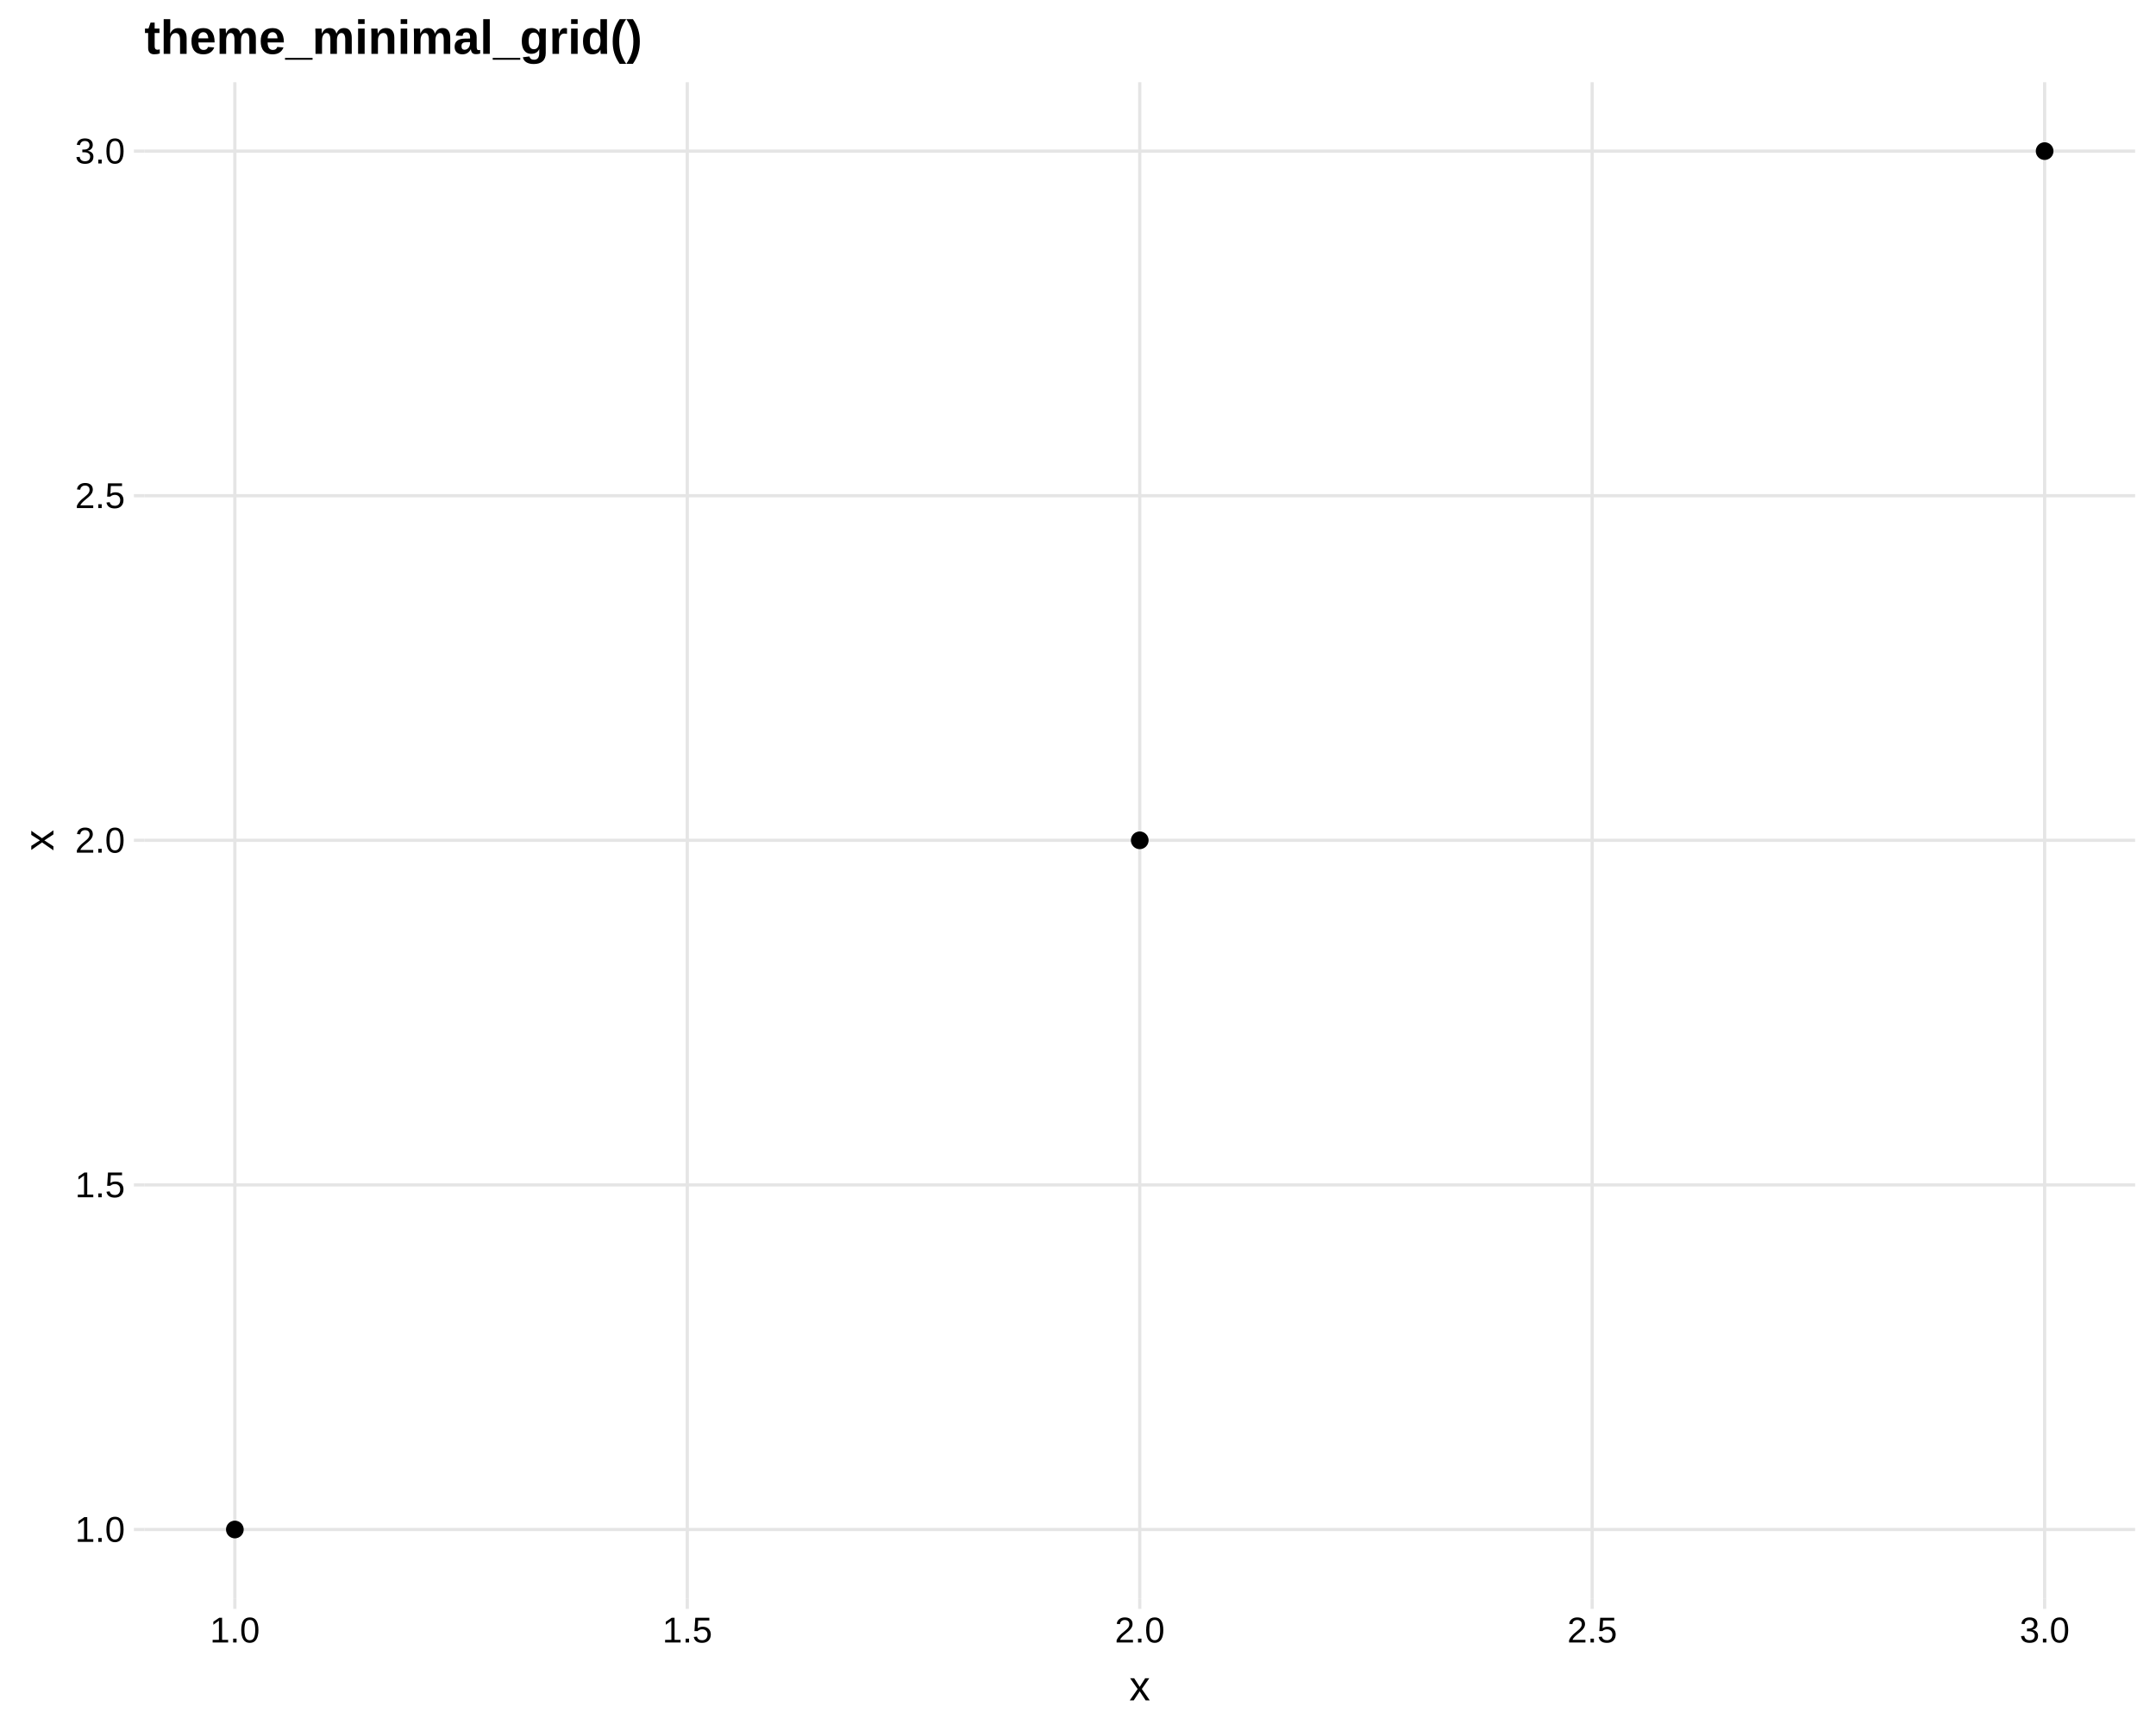
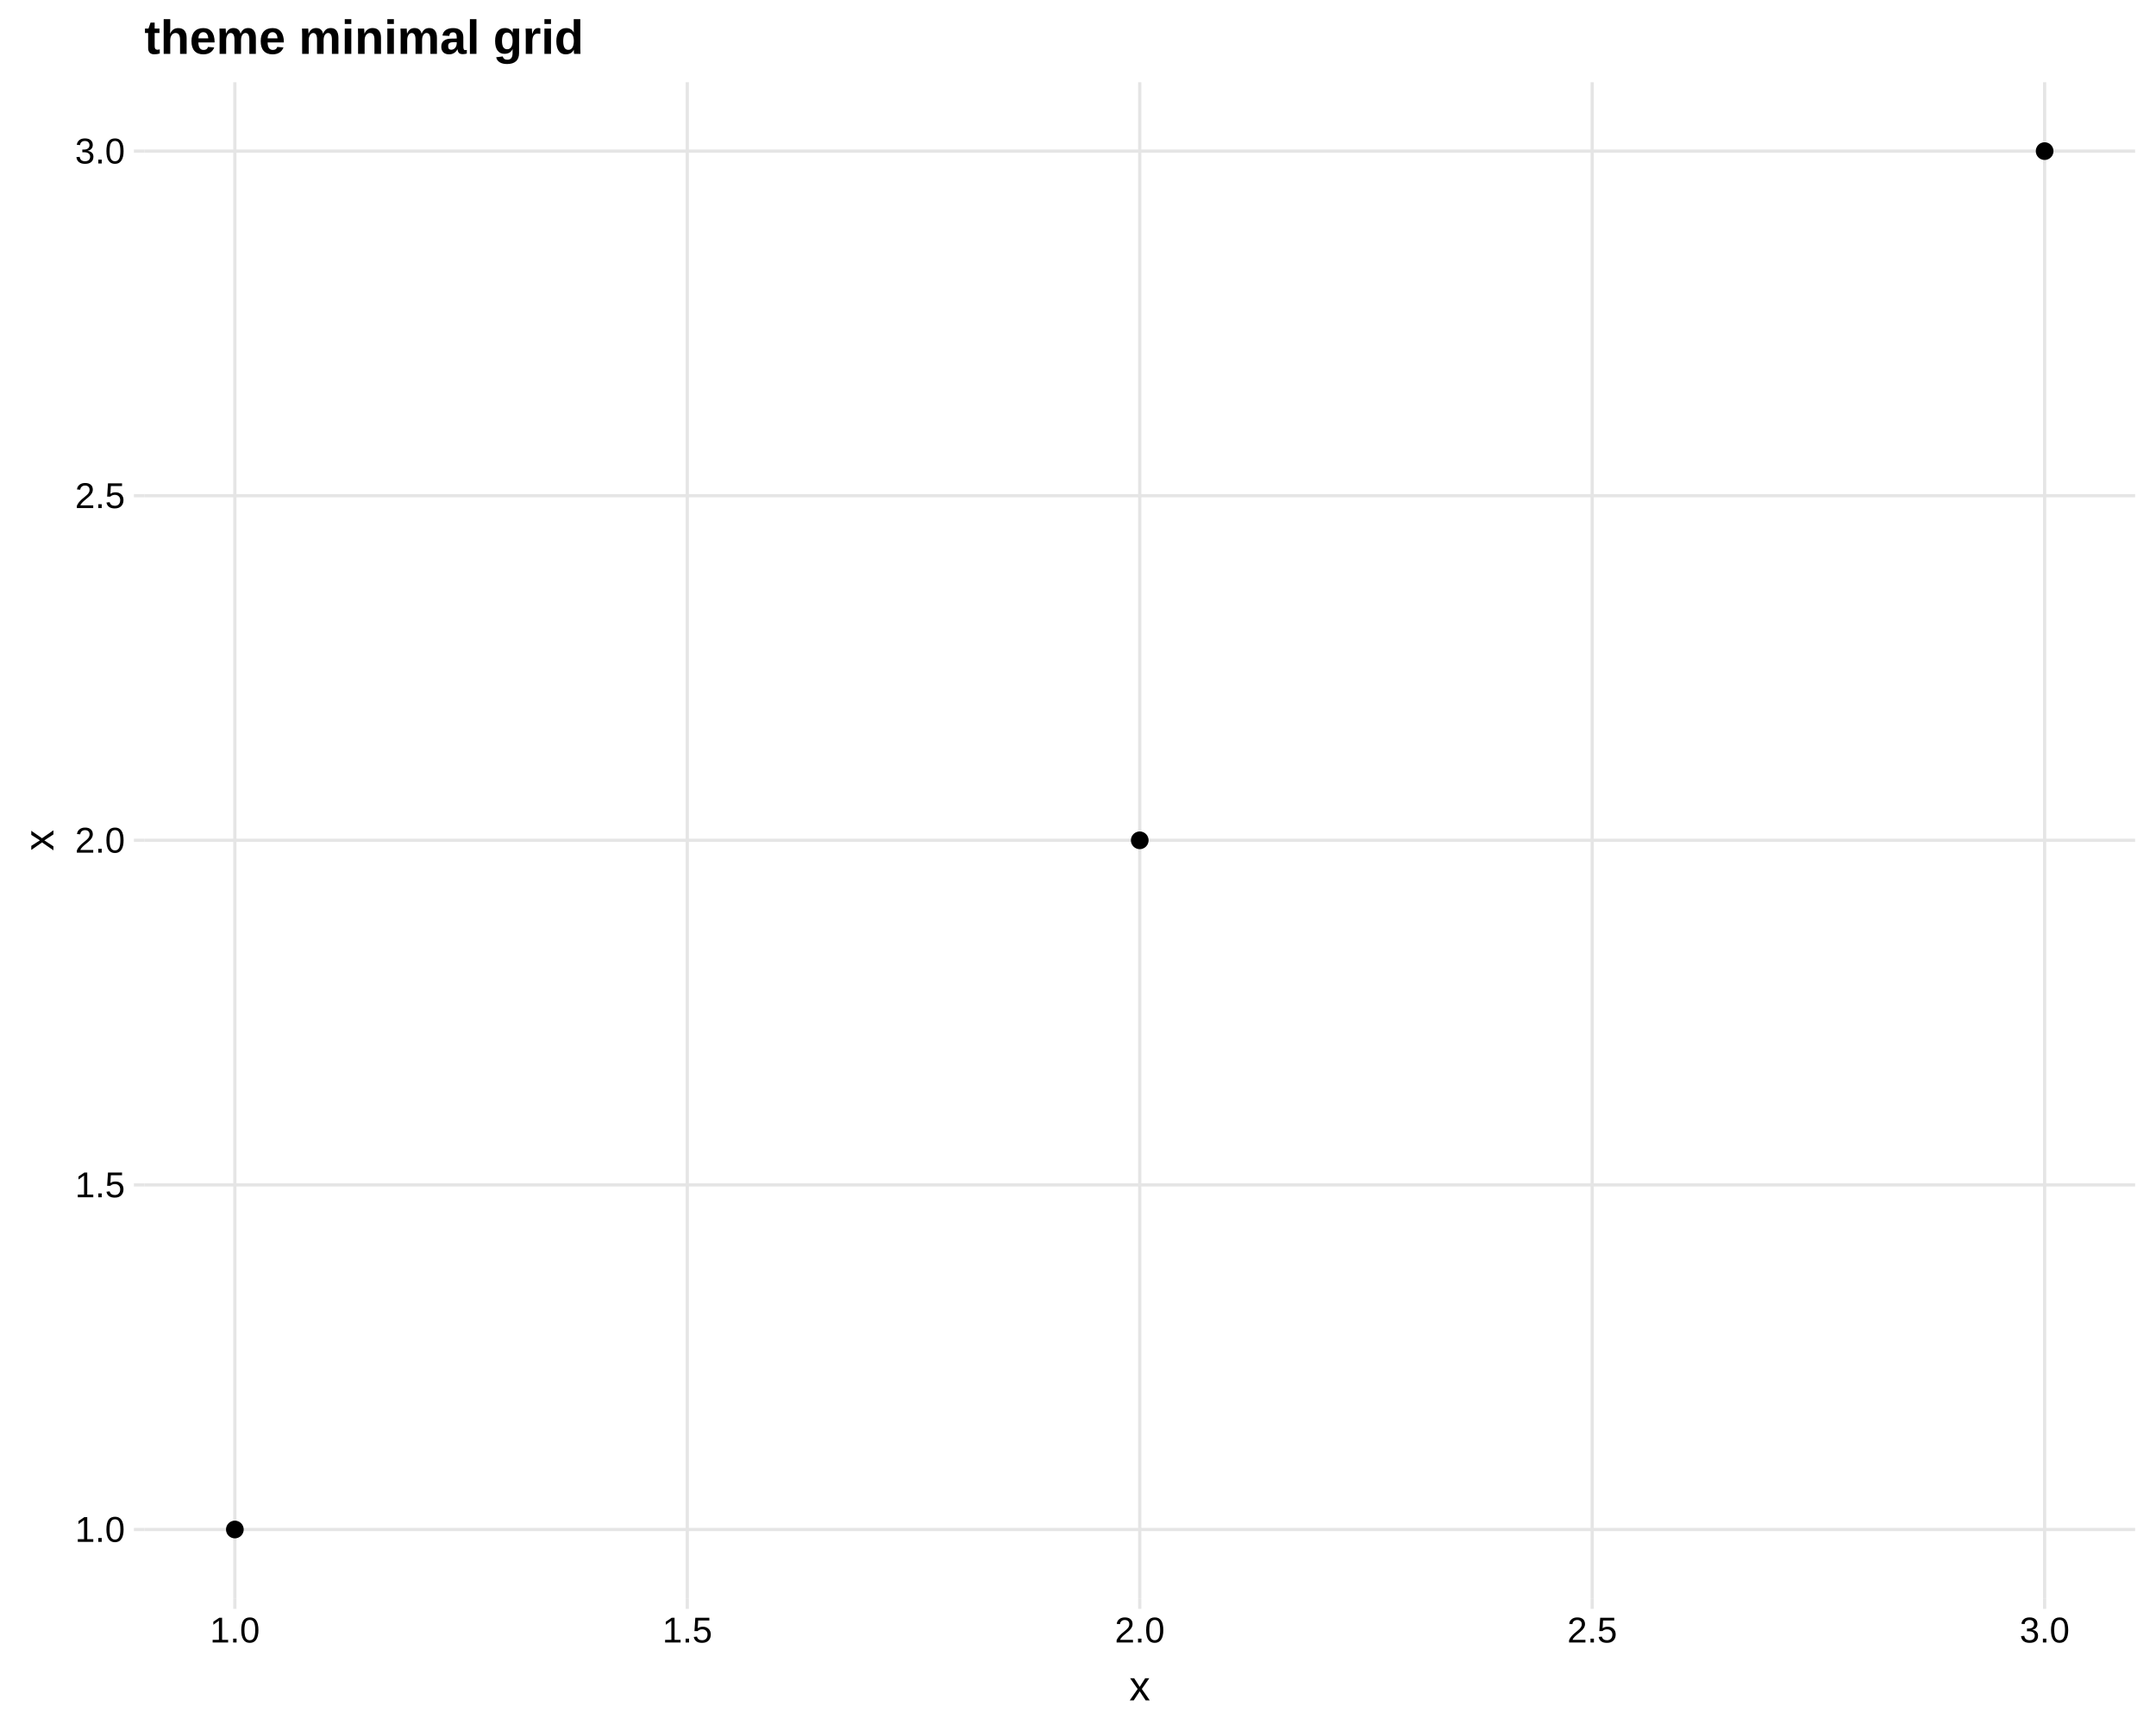
<svg xmlns="http://www.w3.org/2000/svg" viewBox="0 0 720.00 576.00">
  <defs>
    <style type="text/css">
    line, polyline, polygon, path, rect, circle {
      fill: none;
      stroke: #000000;
      stroke-linecap: round;
      stroke-linejoin: round;
      stroke-miterlimit: 10.00;
    }
  </style>
  </defs>
  <rect width="100%" height="100%" style="stroke: none; fill: #FFFFFF;" />
  <defs>
    <clipPath id="cpNDguMjF8NzEzLjAzfDUzMy43M3wyNy40NQ==">
      <rect x="48.21" y="27.45" width="664.82" height="506.28" />
    </clipPath>
  </defs>
  <polyline points="48.21,510.72 713.03,510.72 " style="stroke-width: 1.07; stroke: #E5E5E5; stroke-linecap: butt;" clip-path="url(#cpNDguMjF8NzEzLjAzfDUzMy43M3wyNy40NQ==)" />
  <polyline points="48.21,395.65 713.03,395.65 " style="stroke-width: 1.07; stroke: #E5E5E5; stroke-linecap: butt;" clip-path="url(#cpNDguMjF8NzEzLjAzfDUzMy43M3wyNy40NQ==)" />
  <polyline points="48.21,280.59 713.03,280.59 " style="stroke-width: 1.07; stroke: #E5E5E5; stroke-linecap: butt;" clip-path="url(#cpNDguMjF8NzEzLjAzfDUzMy43M3wyNy40NQ==)" />
  <polyline points="48.21,165.52 713.03,165.52 " style="stroke-width: 1.07; stroke: #E5E5E5; stroke-linecap: butt;" clip-path="url(#cpNDguMjF8NzEzLjAzfDUzMy43M3wyNy40NQ==)" />
  <polyline points="48.21,50.46 713.03,50.46 " style="stroke-width: 1.07; stroke: #E5E5E5; stroke-linecap: butt;" clip-path="url(#cpNDguMjF8NzEzLjAzfDUzMy43M3wyNy40NQ==)" />
  <polyline points="78.43,533.73 78.43,27.45 " style="stroke-width: 1.07; stroke: #E5E5E5; stroke-linecap: butt;" clip-path="url(#cpNDguMjF8NzEzLjAzfDUzMy43M3wyNy40NQ==)" />
  <polyline points="229.52,533.73 229.52,27.45 " style="stroke-width: 1.07; stroke: #E5E5E5; stroke-linecap: butt;" clip-path="url(#cpNDguMjF8NzEzLjAzfDUzMy43M3wyNy40NQ==)" />
  <polyline points="380.62,533.73 380.62,27.45 " style="stroke-width: 1.07; stroke: #E5E5E5; stroke-linecap: butt;" clip-path="url(#cpNDguMjF8NzEzLjAzfDUzMy43M3wyNy40NQ==)" />
  <polyline points="531.71,533.73 531.71,27.45 " style="stroke-width: 1.07; stroke: #E5E5E5; stroke-linecap: butt;" clip-path="url(#cpNDguMjF8NzEzLjAzfDUzMy43M3wyNy40NQ==)" />
  <polyline points="682.81,533.73 682.81,27.45 " style="stroke-width: 1.07; stroke: #E5E5E5; stroke-linecap: butt;" clip-path="url(#cpNDguMjF8NzEzLjAzfDUzMy43M3wyNy40NQ==)" />
  <circle cx="78.43" cy="510.72" r="1.95pt" style="stroke-width: 0.71; fill: #000000;" clip-path="url(#cpNDguMjF8NzEzLjAzfDUzMy43M3wyNy40NQ==)" />
  <circle cx="380.62" cy="280.59" r="1.95pt" style="stroke-width: 0.71; fill: #000000;" clip-path="url(#cpNDguMjF8NzEzLjAzfDUzMy43M3wyNy40NQ==)" />
  <circle cx="682.81" cy="50.46" r="1.95pt" style="stroke-width: 0.71; fill: #000000;" clip-path="url(#cpNDguMjF8NzEzLjAzfDUzMy43M3wyNy40NQ==)" />
  <defs>
    <clipPath id="cpMC4wMHw3MjAuMDB8NTc2LjAwfDAuMDA=">
      <rect x="0.00" y="0.00" width="720.00" height="576.00" />
    </clipPath>
  </defs>
  <g clip-path="url(#cpMC4wMHw3MjAuMDB8NTc2LjAwfDAuMDA=)">
    <text x="25.06" y="514.84" style="font-size: 12.00px; font-family: Liberation Sans;" textLength="16.67px" lengthAdjust="spacingAndGlyphs">1.0</text>
  </g>
  <g clip-path="url(#cpMC4wMHw3MjAuMDB8NTc2LjAwfDAuMDA=)">
    <text x="25.06" y="399.78" style="font-size: 12.00px; font-family: Liberation Sans;" textLength="16.67px" lengthAdjust="spacingAndGlyphs">1.5</text>
  </g>
  <g clip-path="url(#cpMC4wMHw3MjAuMDB8NTc2LjAwfDAuMDA=)">
    <text x="25.06" y="284.71" style="font-size: 12.00px; font-family: Liberation Sans;" textLength="16.67px" lengthAdjust="spacingAndGlyphs">2.0</text>
  </g>
  <g clip-path="url(#cpMC4wMHw3MjAuMDB8NTc2LjAwfDAuMDA=)">
    <text x="25.06" y="169.65" style="font-size: 12.00px; font-family: Liberation Sans;" textLength="16.67px" lengthAdjust="spacingAndGlyphs">2.5</text>
  </g>
  <g clip-path="url(#cpMC4wMHw3MjAuMDB8NTc2LjAwfDAuMDA=)">
    <text x="25.06" y="54.59" style="font-size: 12.00px; font-family: Liberation Sans;" textLength="16.67px" lengthAdjust="spacingAndGlyphs">3.0</text>
  </g>
  <polyline points="44.72,510.72 48.21,510.72 " style="stroke-width: 1.07; stroke: #E5E5E5; stroke-linecap: butt;" clip-path="url(#cpMC4wMHw3MjAuMDB8NTc2LjAwfDAuMDA=)" />
  <polyline points="44.72,395.65 48.21,395.65 " style="stroke-width: 1.07; stroke: #E5E5E5; stroke-linecap: butt;" clip-path="url(#cpMC4wMHw3MjAuMDB8NTc2LjAwfDAuMDA=)" />
  <polyline points="44.72,280.59 48.21,280.59 " style="stroke-width: 1.07; stroke: #E5E5E5; stroke-linecap: butt;" clip-path="url(#cpMC4wMHw3MjAuMDB8NTc2LjAwfDAuMDA=)" />
  <polyline points="44.72,165.52 48.21,165.52 " style="stroke-width: 1.07; stroke: #E5E5E5; stroke-linecap: butt;" clip-path="url(#cpMC4wMHw3MjAuMDB8NTc2LjAwfDAuMDA=)" />
  <polyline points="44.72,50.46 48.21,50.46 " style="stroke-width: 1.07; stroke: #E5E5E5; stroke-linecap: butt;" clip-path="url(#cpMC4wMHw3MjAuMDB8NTc2LjAwfDAuMDA=)" />
  <polyline points="78.43,537.22 78.43,533.73 " style="stroke-width: 1.07; stroke: #E5E5E5; stroke-linecap: butt;" clip-path="url(#cpMC4wMHw3MjAuMDB8NTc2LjAwfDAuMDA=)" />
  <polyline points="229.52,537.22 229.52,533.73 " style="stroke-width: 1.07; stroke: #E5E5E5; stroke-linecap: butt;" clip-path="url(#cpMC4wMHw3MjAuMDB8NTc2LjAwfDAuMDA=)" />
  <polyline points="380.62,537.22 380.62,533.73 " style="stroke-width: 1.07; stroke: #E5E5E5; stroke-linecap: butt;" clip-path="url(#cpMC4wMHw3MjAuMDB8NTc2LjAwfDAuMDA=)" />
  <polyline points="531.71,537.22 531.71,533.73 " style="stroke-width: 1.07; stroke: #E5E5E5; stroke-linecap: butt;" clip-path="url(#cpMC4wMHw3MjAuMDB8NTc2LjAwfDAuMDA=)" />
  <polyline points="682.81,537.22 682.81,533.73 " style="stroke-width: 1.07; stroke: #E5E5E5; stroke-linecap: butt;" clip-path="url(#cpMC4wMHw3MjAuMDB8NTc2LjAwfDAuMDA=)" />
  <g clip-path="url(#cpMC4wMHw3MjAuMDB8NTc2LjAwfDAuMDA=)">
    <text x="70.09" y="548.45" style="font-size: 12.00px; font-family: Liberation Sans;" textLength="16.67px" lengthAdjust="spacingAndGlyphs">1.0</text>
  </g>
  <g clip-path="url(#cpMC4wMHw3MjAuMDB8NTc2LjAwfDAuMDA=)">
    <text x="221.19" y="548.45" style="font-size: 12.00px; font-family: Liberation Sans;" textLength="16.67px" lengthAdjust="spacingAndGlyphs">1.5</text>
  </g>
  <g clip-path="url(#cpMC4wMHw3MjAuMDB8NTc2LjAwfDAuMDA=)">
    <text x="372.28" y="548.45" style="font-size: 12.00px; font-family: Liberation Sans;" textLength="16.67px" lengthAdjust="spacingAndGlyphs">2.0</text>
  </g>
  <g clip-path="url(#cpMC4wMHw3MjAuMDB8NTc2LjAwfDAuMDA=)">
    <text x="523.38" y="548.45" style="font-size: 12.00px; font-family: Liberation Sans;" textLength="16.67px" lengthAdjust="spacingAndGlyphs">2.5</text>
  </g>
  <g clip-path="url(#cpMC4wMHw3MjAuMDB8NTc2LjAwfDAuMDA=)">
    <text x="674.47" y="548.45" style="font-size: 12.00px; font-family: Liberation Sans;" textLength="16.67px" lengthAdjust="spacingAndGlyphs">3.0</text>
  </g>
  <g clip-path="url(#cpMC4wMHw3MjAuMDB8NTc2LjAwfDAuMDA=)">
    <text x="377.12" y="567.78" style="font-size: 14.00px; font-family: Liberation Sans;" textLength="7.00px" lengthAdjust="spacingAndGlyphs">x</text>
  </g>
  <g clip-path="url(#cpMC4wMHw3MjAuMDB8NTc2LjAwfDAuMDA=)">
    <text transform="translate(17.84,284.09) rotate(-90)" style="font-size: 14.00px; font-family: Liberation Sans;" textLength="7.00px" lengthAdjust="spacingAndGlyphs">x</text>
  </g>
  <g clip-path="url(#cpMC4wMHw3MjAuMDB8NTc2LjAwfDAuMDA=)">
-     <text x="48.21" y="17.99" style="font-size: 16.00px; font-weight: bold; font-family: Liberation Sans;" textLength="166.39px" lengthAdjust="spacingAndGlyphs">theme_minimal_grid()</text>
+     <text x="48.21" y="17.99" style="font-size: 16.00px; font-weight: bold; font-family: Liberation Sans;" textLength="146.83px" lengthAdjust="spacingAndGlyphs">theme minimal grid</text>
  </g>
</svg>
